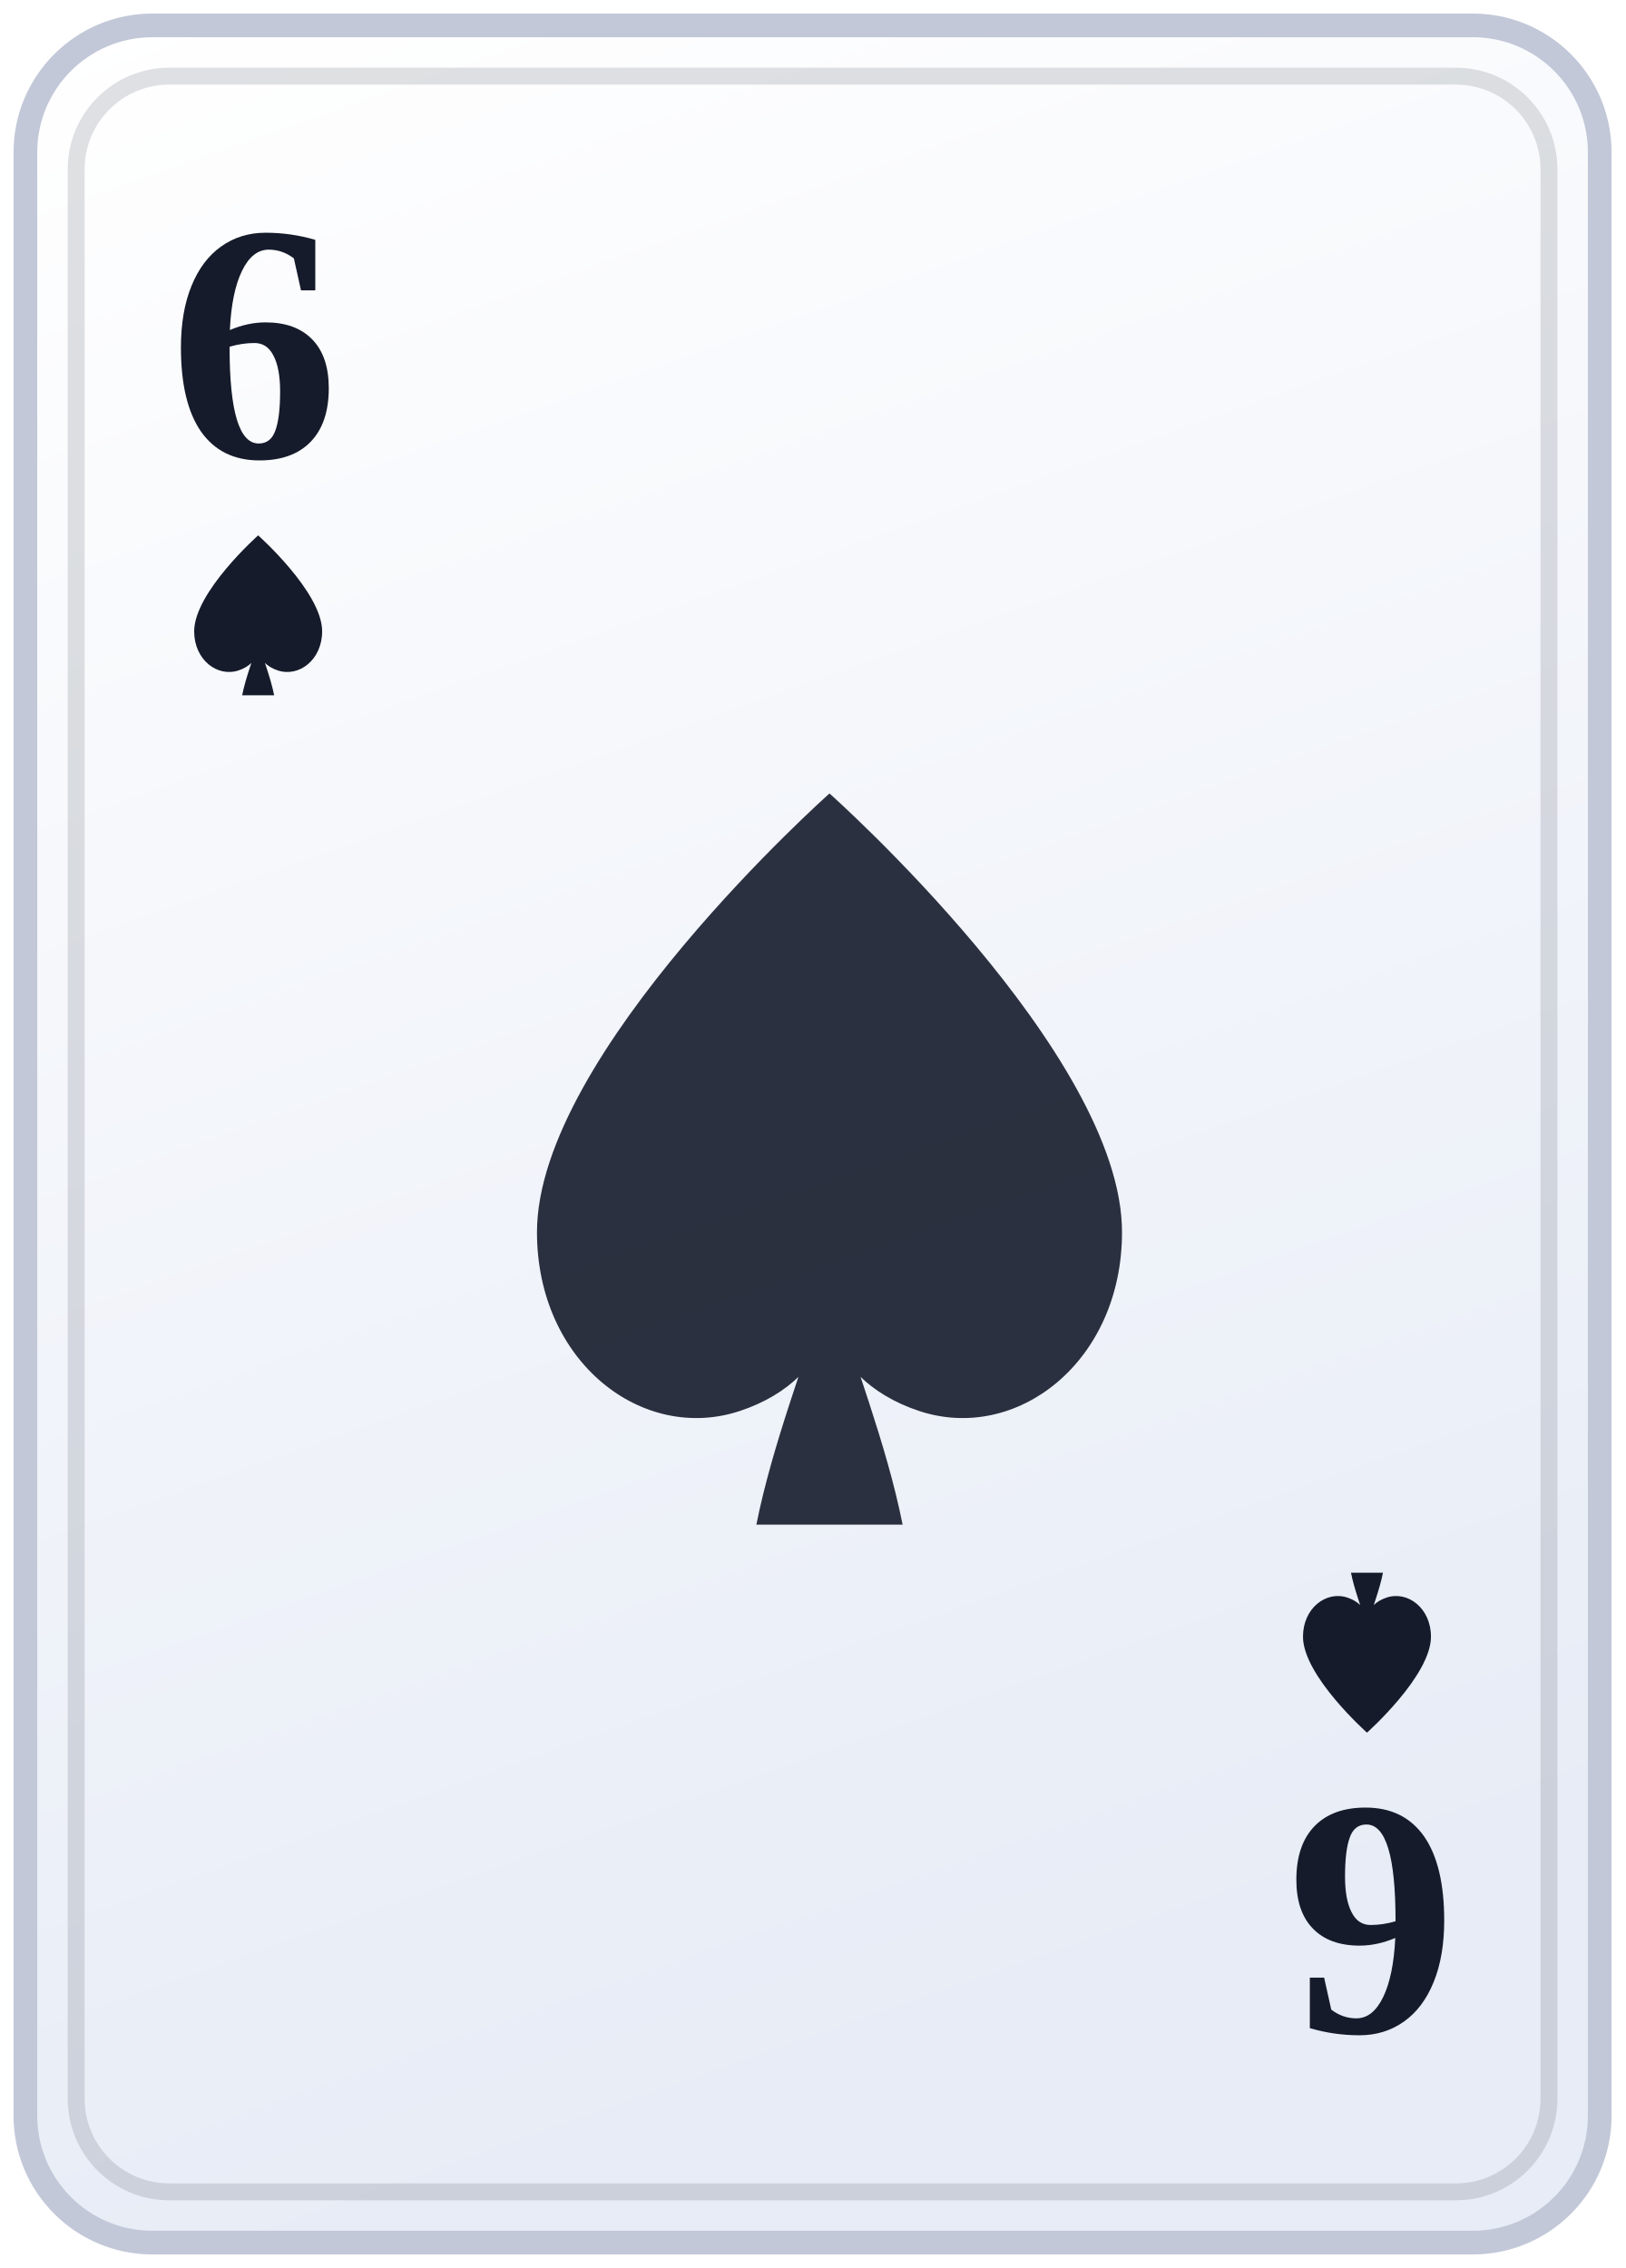
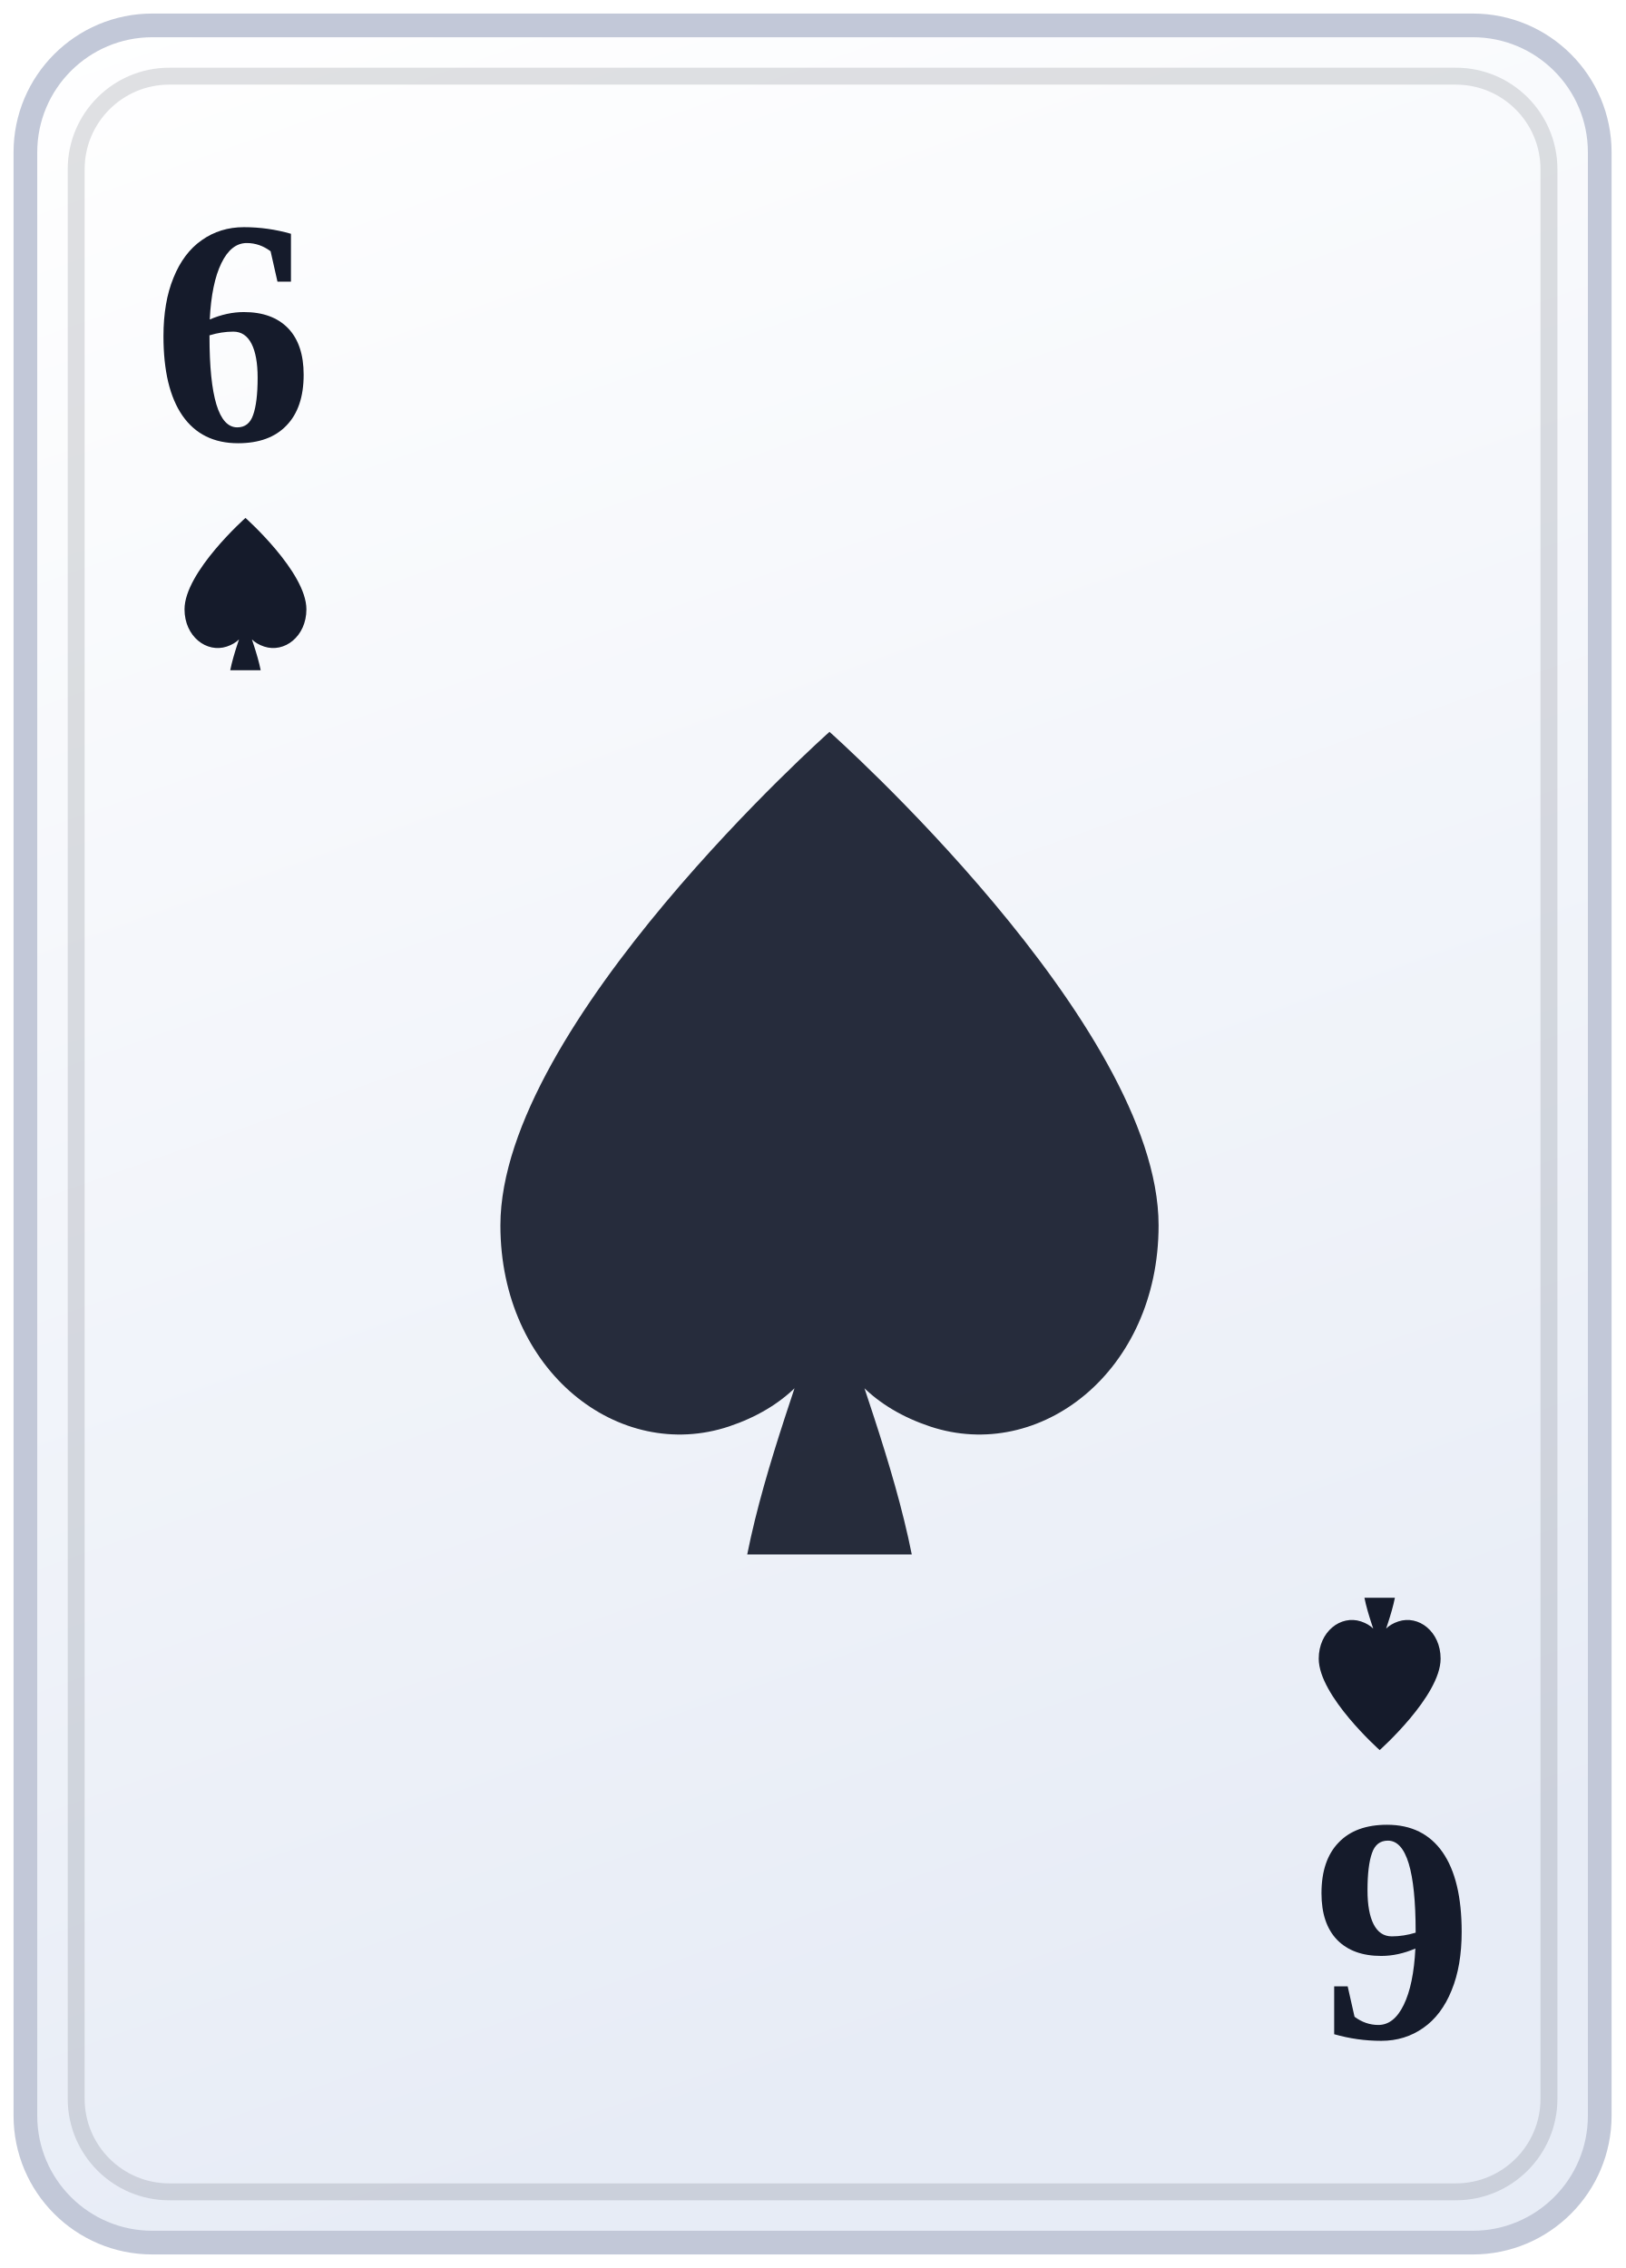
<svg xmlns="http://www.w3.org/2000/svg" viewBox="0 0 96 134" width="96" height="134">
  <defs>
    <linearGradient id="paper" x1="0" y1="0" x2="0.25" y2="1">
      <stop offset="0" stop-color="#ffffff" />
      <stop offset="1" stop-color="#e7ecf6" />
    </linearGradient>
  </defs>
  <rect x="1.5" y="1.5" width="93" height="131" rx="7.5" fill="url(#paper)" stroke="#c2c8d8" stroke-width="1.4" />
  <rect x="4.5" y="4.5" width="87" height="125" rx="5.5" fill="none" stroke="#151b2b" stroke-opacity="0.13" />
-   <text x="10" y="27" font-family="Georgia,'Times New Roman',serif" font-weight="700" font-size="20" fill="#151b2b">6</text>
-   <path d="M50 6C50 6 14 38 14 60c0 16 13 26 25 22 6-2 10-6 11-11 1 5 5 9 11 11 12 4 25-6 25-22C86 38 50 6 50 6Z M50 66c-3 10-7 20-9 30h18c-2-10-6-20-9-30Z" transform="translate(10,31) scale(0.105)" fill="#151b2b" />
-   <path d="M50 6C50 6 14 38 14 60c0 16 13 26 25 22 6-2 10-6 11-11 1 5 5 9 11 11 12 4 25-6 25-22C86 38 50 6 50 6Z M50 66c-3 10-7 20-9 30h18c-2-10-6-20-9-30Z" transform="translate(25,44) scale(0.48)" fill="#151b2b" opacity="0.9" />
+   <text x="9" y="26" font-family="Georgia,'Times New Roman',serif" font-weight="700" font-size="19" fill="#151b2b">6</text>
+   <path d="M50 6C50 6 14 38 14 60c0 16 13 26 25 22 6-2 10-6 11-11 1 5 5 9 11 11 12 4 25-6 25-22C86 38 50 6 50 6Z M50 66c-3 10-7 20-9 30h18c-2-10-6-20-9-30Z" transform="translate(9.5,30) scale(0.1)" fill="#151b2b" />
+   <path d="M50 6C50 6 14 38 14 60c0 16 13 26 25 22 6-2 10-6 11-11 1 5 5 9 11 11 12 4 25-6 25-22C86 38 50 6 50 6Z M50 66c-3 10-7 20-9 30h18c-2-10-6-20-9-30Z" transform="translate(22,40) scale(0.54)" fill="#151b2b" opacity="0.92" />
  <g transform="rotate(180 48 67)">
-     <text x="10" y="27" font-family="Georgia,'Times New Roman',serif" font-weight="700" font-size="20" fill="#151b2b">6</text>
-     <path d="M50 6C50 6 14 38 14 60c0 16 13 26 25 22 6-2 10-6 11-11 1 5 5 9 11 11 12 4 25-6 25-22C86 38 50 6 50 6Z M50 66c-3 10-7 20-9 30h18c-2-10-6-20-9-30Z" transform="translate(10,31) scale(0.105)" fill="#151b2b" />
+     <text x="9" y="26" font-family="Georgia,'Times New Roman',serif" font-weight="700" font-size="19" fill="#151b2b">6</text>
+     <path d="M50 6C50 6 14 38 14 60c0 16 13 26 25 22 6-2 10-6 11-11 1 5 5 9 11 11 12 4 25-6 25-22C86 38 50 6 50 6Z M50 66c-3 10-7 20-9 30h18c-2-10-6-20-9-30Z" transform="translate(9.5,30) scale(0.1)" fill="#151b2b" />
  </g>
</svg>
